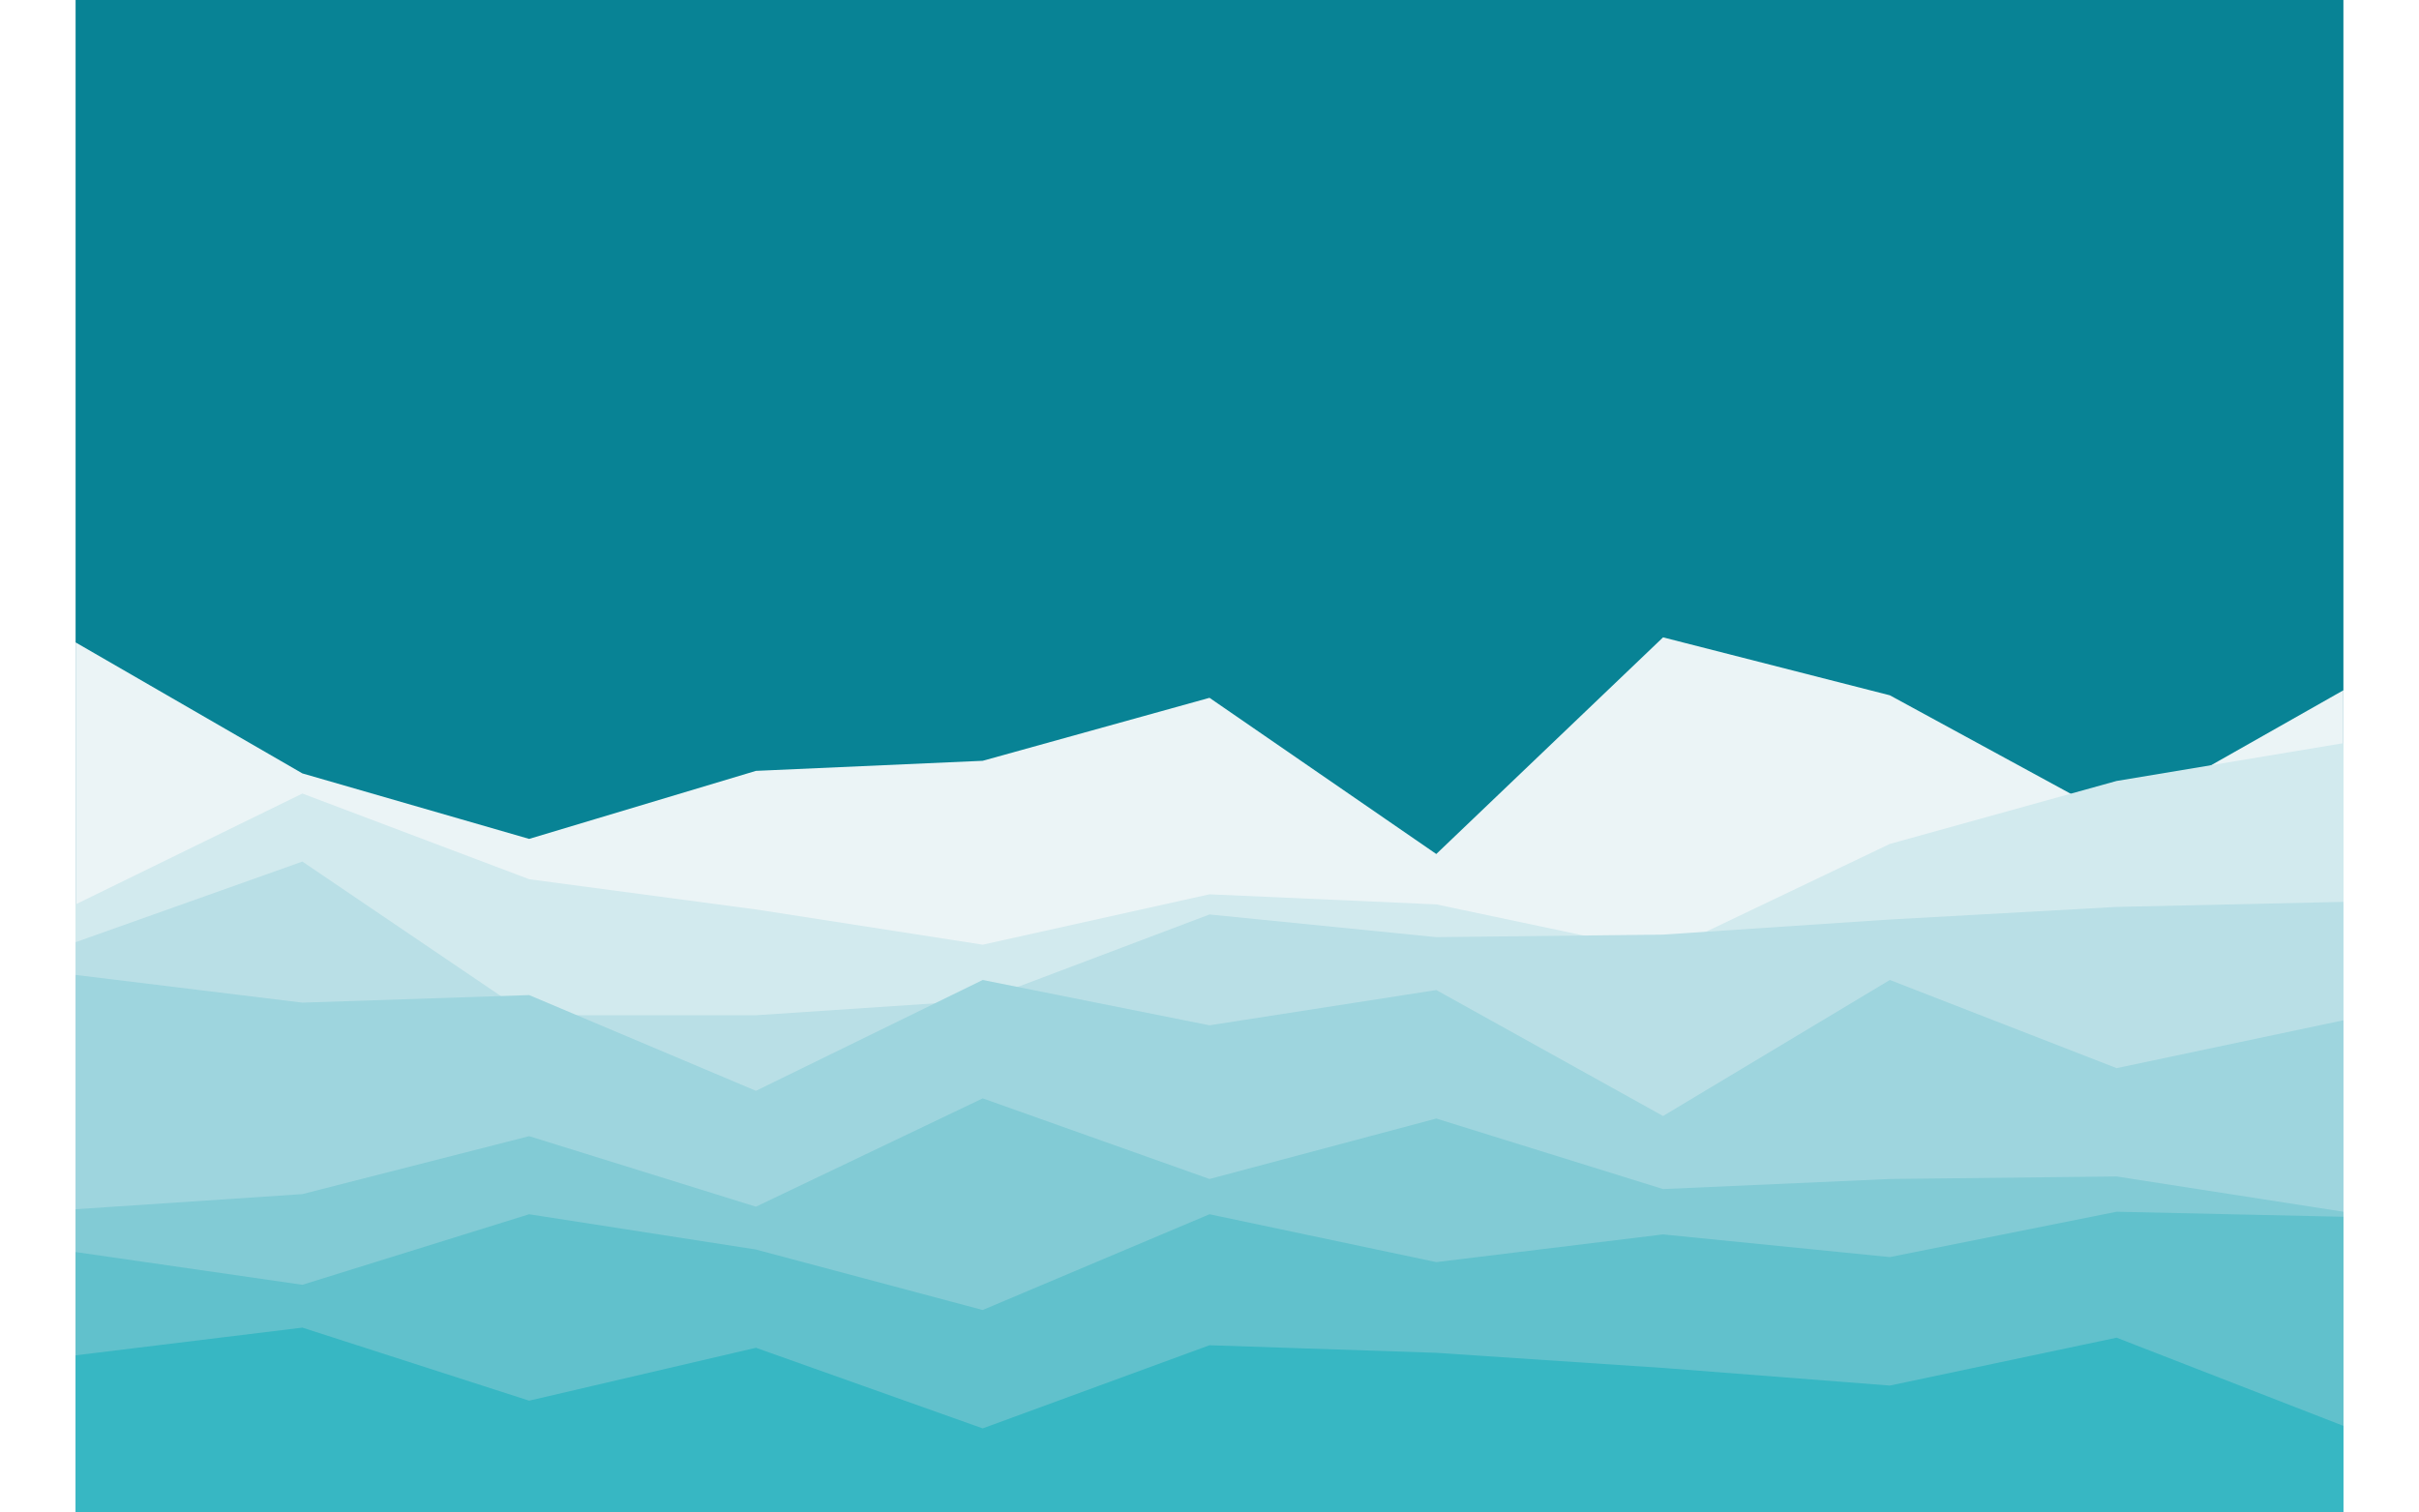
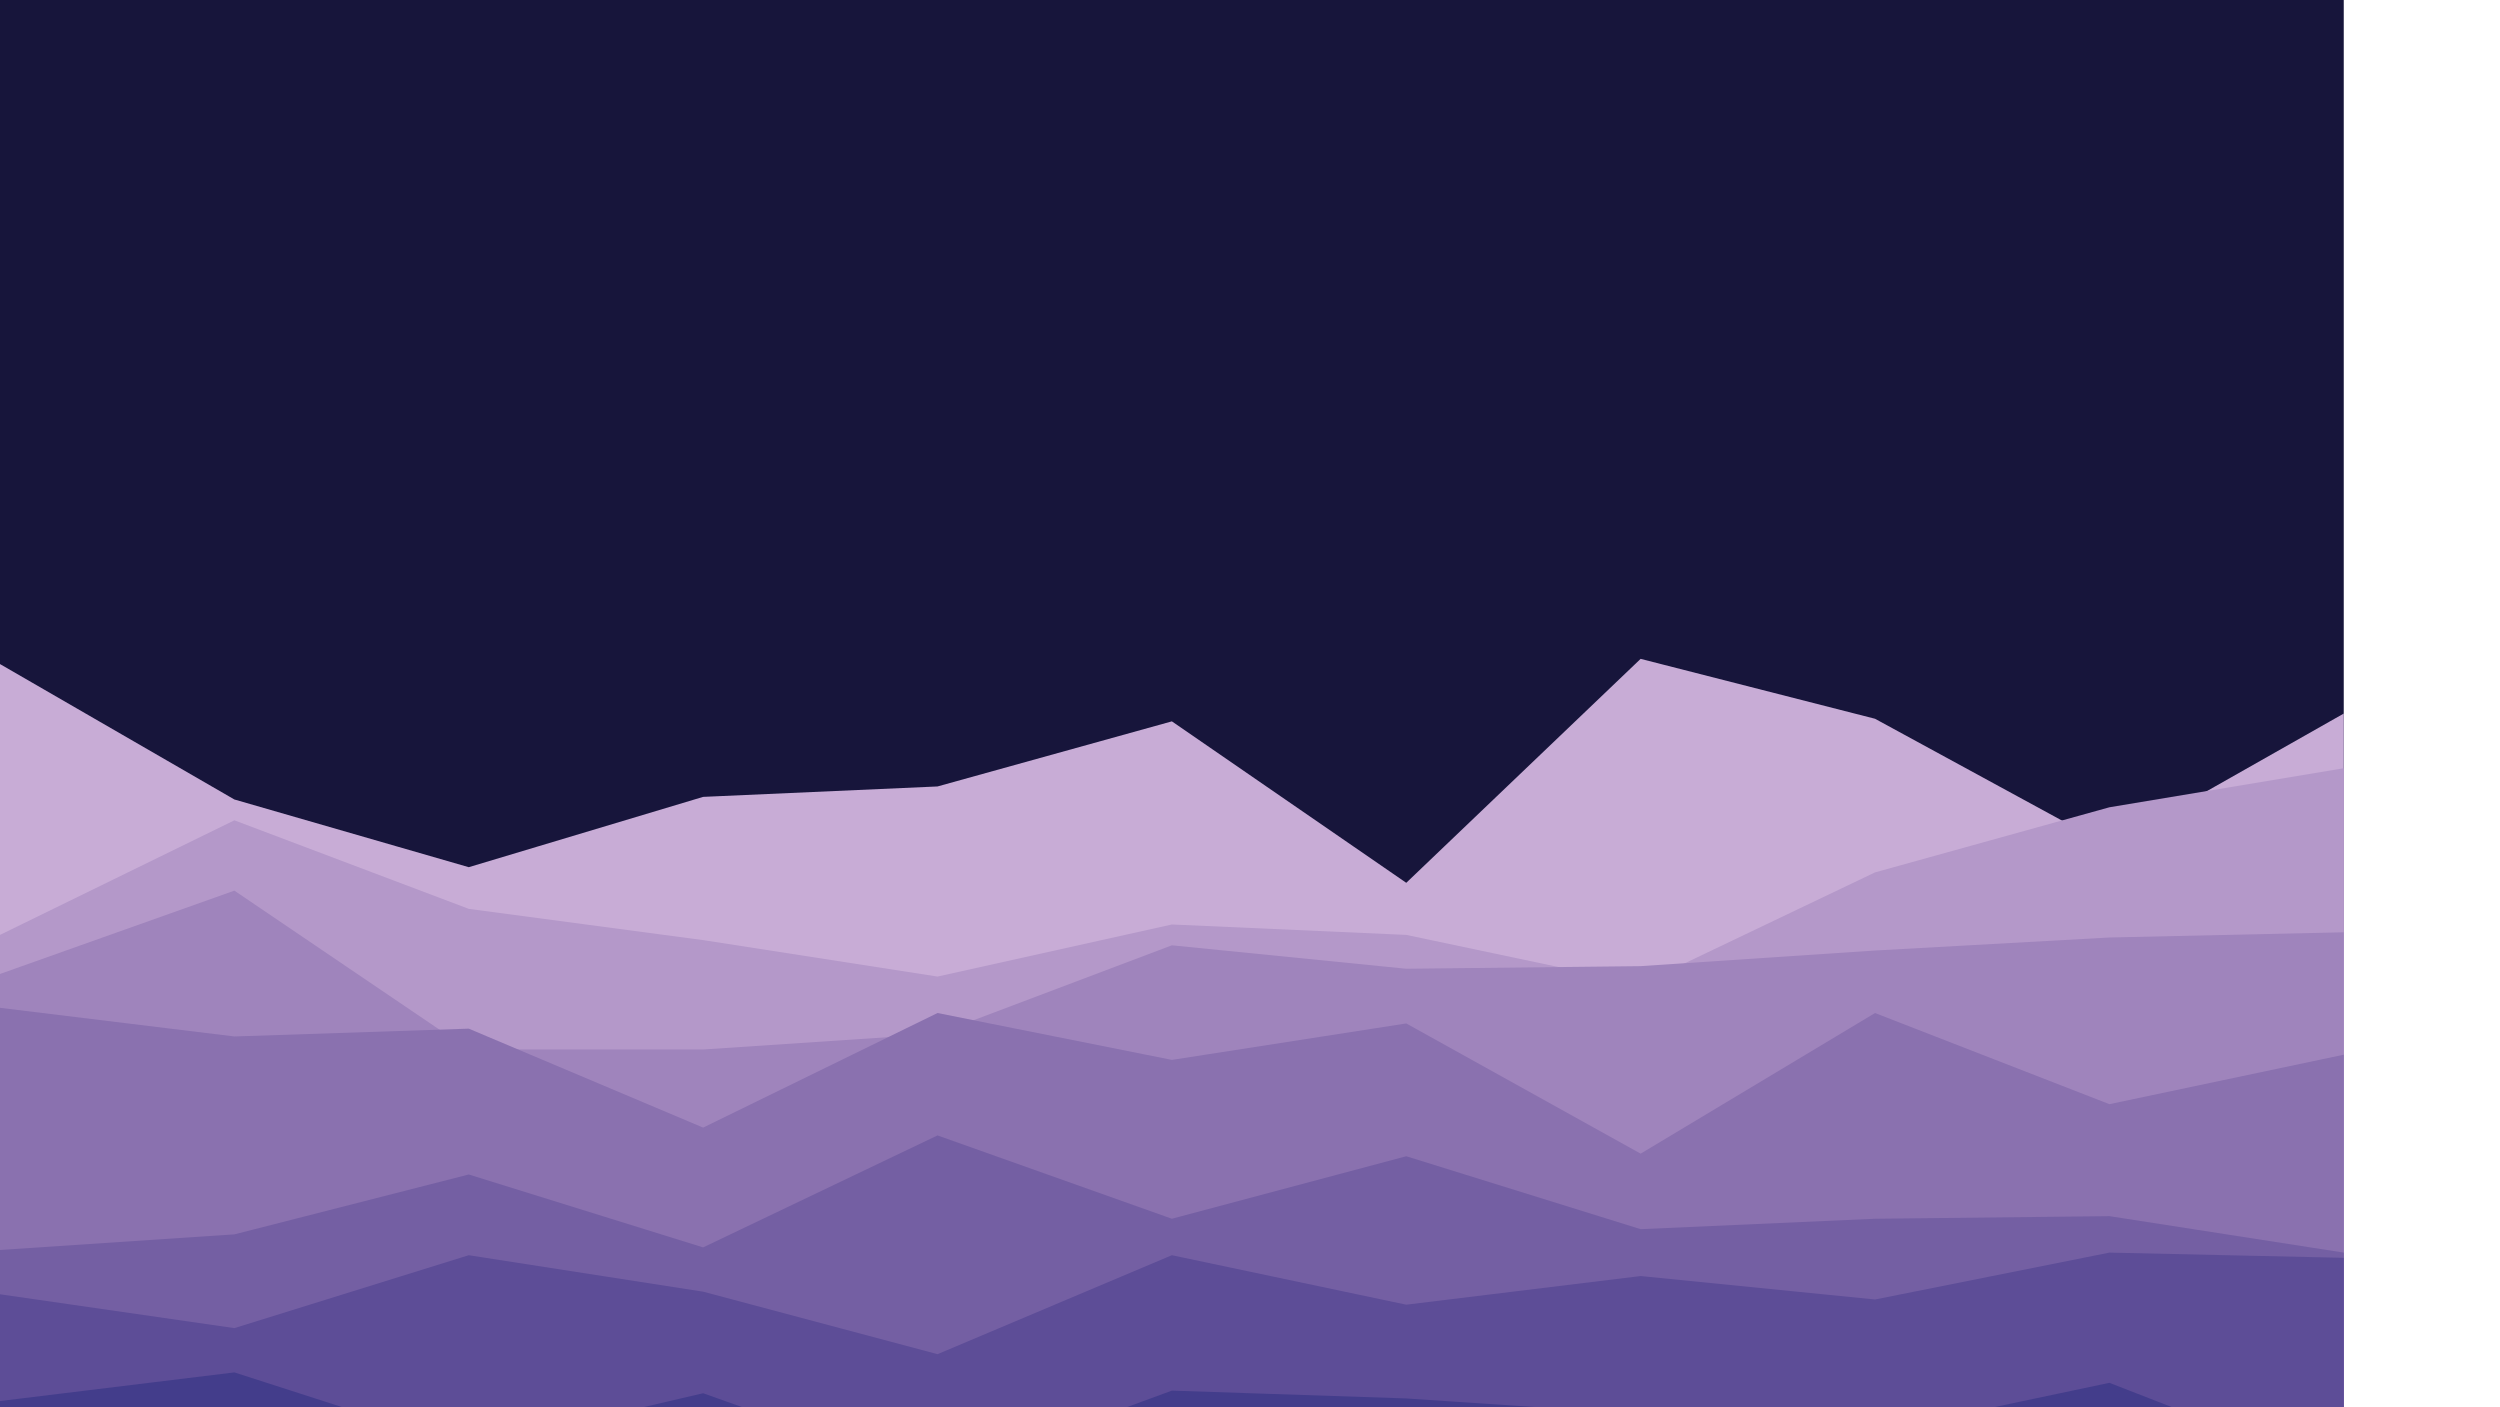
- <svg xmlns="http://www.w3.org/2000/svg" id="visual" viewBox="0 0 900 600" width="960" height="600" version="1.1">
-   <rect x="0" y="0" width="900" height="600" fill="#088395" />
-   <path d="M0 255L90 307L180 333L270 306L360 302L450 277L540 339L630 253L720 276L810 325L900 274L900 601L810 601L720 601L630 601L540 601L450 601L360 601L270 601L180 601L90 601L0 601Z" fill="#ebf4f6" />
-   <path d="M0 359L90 315L180 349L270 361L360 375L450 355L540 359L630 378L720 335L810 310L900 295L900 601L810 601L720 601L630 601L540 601L450 601L360 601L270 601L180 601L90 601L0 601Z" fill="#d2eaee" />
-   <path d="M0 374L90 342L180 403L270 403L360 397L450 363L540 372L630 371L720 365L810 360L900 358L900 601L810 601L720 601L630 601L540 601L450 601L360 601L270 601L180 601L90 601L0 601Z" fill="#b9dfe6" />
-   <path d="M0 387L90 398L180 395L270 433L360 389L450 407L540 393L630 443L720 389L810 424L900 405L900 601L810 601L720 601L630 601L540 601L450 601L360 601L270 601L180 601L90 601L0 601Z" fill="#9ed5de" />
-   <path d="M0 480L90 474L180 451L270 479L360 436L450 468L540 444L630 472L720 468L810 467L900 481L900 601L810 601L720 601L630 601L540 601L450 601L360 601L270 601L180 601L90 601L0 601Z" fill="#82cbd5" />
-   <path d="M0 497L90 510L180 482L270 496L360 520L450 482L540 501L630 490L720 499L810 481L900 483L900 601L810 601L720 601L630 601L540 601L450 601L360 601L270 601L180 601L90 601L0 601Z" fill="#61c1cc" />
-   <path d="M0 538L90 527L180 556L270 535L360 567L450 534L540 537L630 543L720 550L810 531L900 566L900 601L810 601L720 601L630 601L540 601L450 601L360 601L270 601L180 601L90 601L0 601Z" fill="#37b7c3" />
+ <svg xmlns="http://www.w3.org/2000/svg" id="visual" viewBox="0 0 960 540" width="960" height="540" version="1.1">
+   <rect x="0" y="0" width="900" height="600" fill="#17153B" />
+   <path d="M0 255L90 307L180 333L270 306L360 302L450 277L540 339L630 253L720 276L810 325L900 274L900 601L810 601L720 601L630 601L540 601L450 601L360 601L270 601L180 601L90 601L0 601Z" fill="#c8acd6" />
+   <path d="M0 359L90 315L180 349L270 361L360 375L450 355L540 359L630 378L720 335L810 310L900 295L900 601L810 601L720 601L630 601L540 601L450 601L360 601L270 601L180 601L90 601L0 601Z" fill="#b498c9" />
+   <path d="M0 374L90 342L180 403L270 403L360 397L450 363L540 372L630 371L720 365L810 360L900 358L900 601L810 601L720 601L630 601L540 601L450 601L360 601L270 601L180 601L90 601L0 601Z" fill="#9f84bc" />
+   <path d="M0 387L90 398L180 395L270 433L360 389L450 407L540 393L630 443L720 389L810 424L900 405L900 601L810 601L720 601L630 601L540 601L450 601L360 601L270 601L180 601L90 601L0 601Z" fill="#8a71af" />
+   <path d="M0 480L90 474L180 451L270 479L360 436L450 468L540 444L630 472L720 468L810 467L900 481L900 601L810 601L720 601L630 601L540 601L450 601L360 601L270 601L180 601L90 601L0 601Z" fill="#745fa3" />
+   <path d="M0 497L90 510L180 482L270 496L360 520L450 482L540 501L630 490L720 499L810 481L900 483L900 601L810 601L720 601L630 601L540 601L450 601L360 601L270 601L180 601L90 601L0 601Z" fill="#5d4d97" />
+   <path d="M0 538L90 527L180 556L270 535L360 567L450 534L540 537L630 543L720 550L810 531L900 566L900 601L810 601L720 601L630 601L540 601L450 601L360 601L270 601L180 601L90 601L0 601Z" fill="#433d8b" />
</svg>
